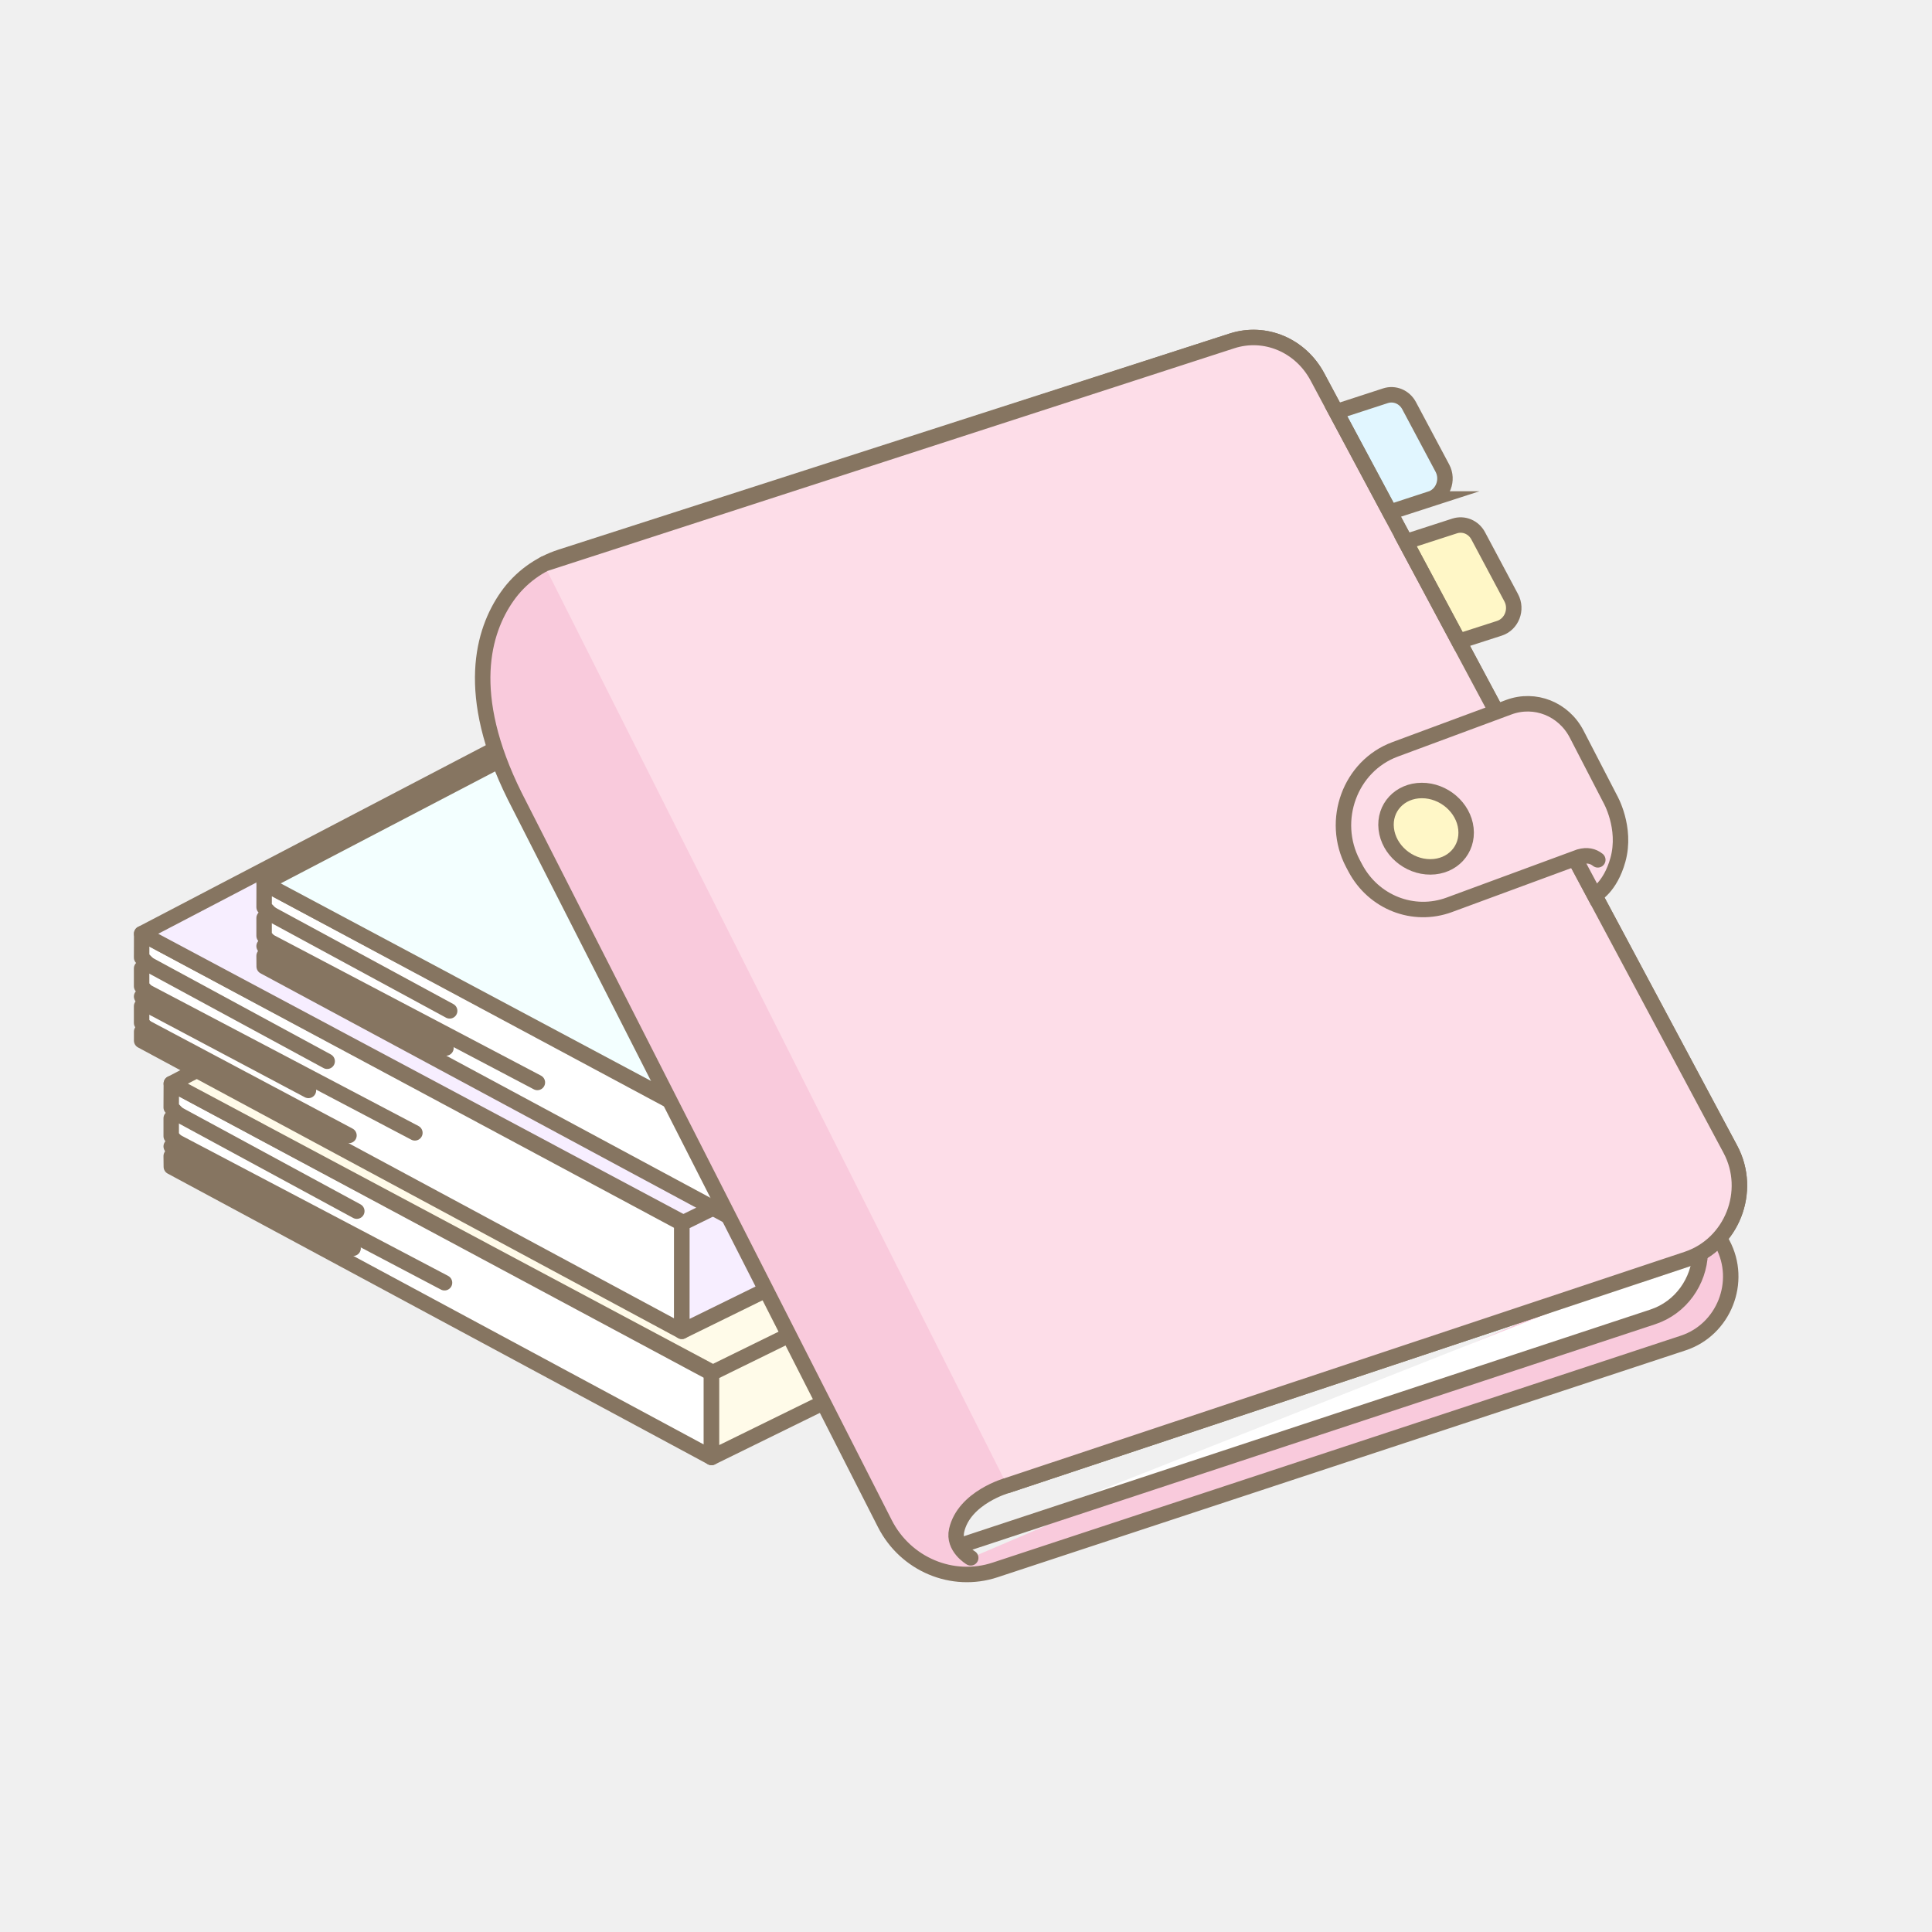
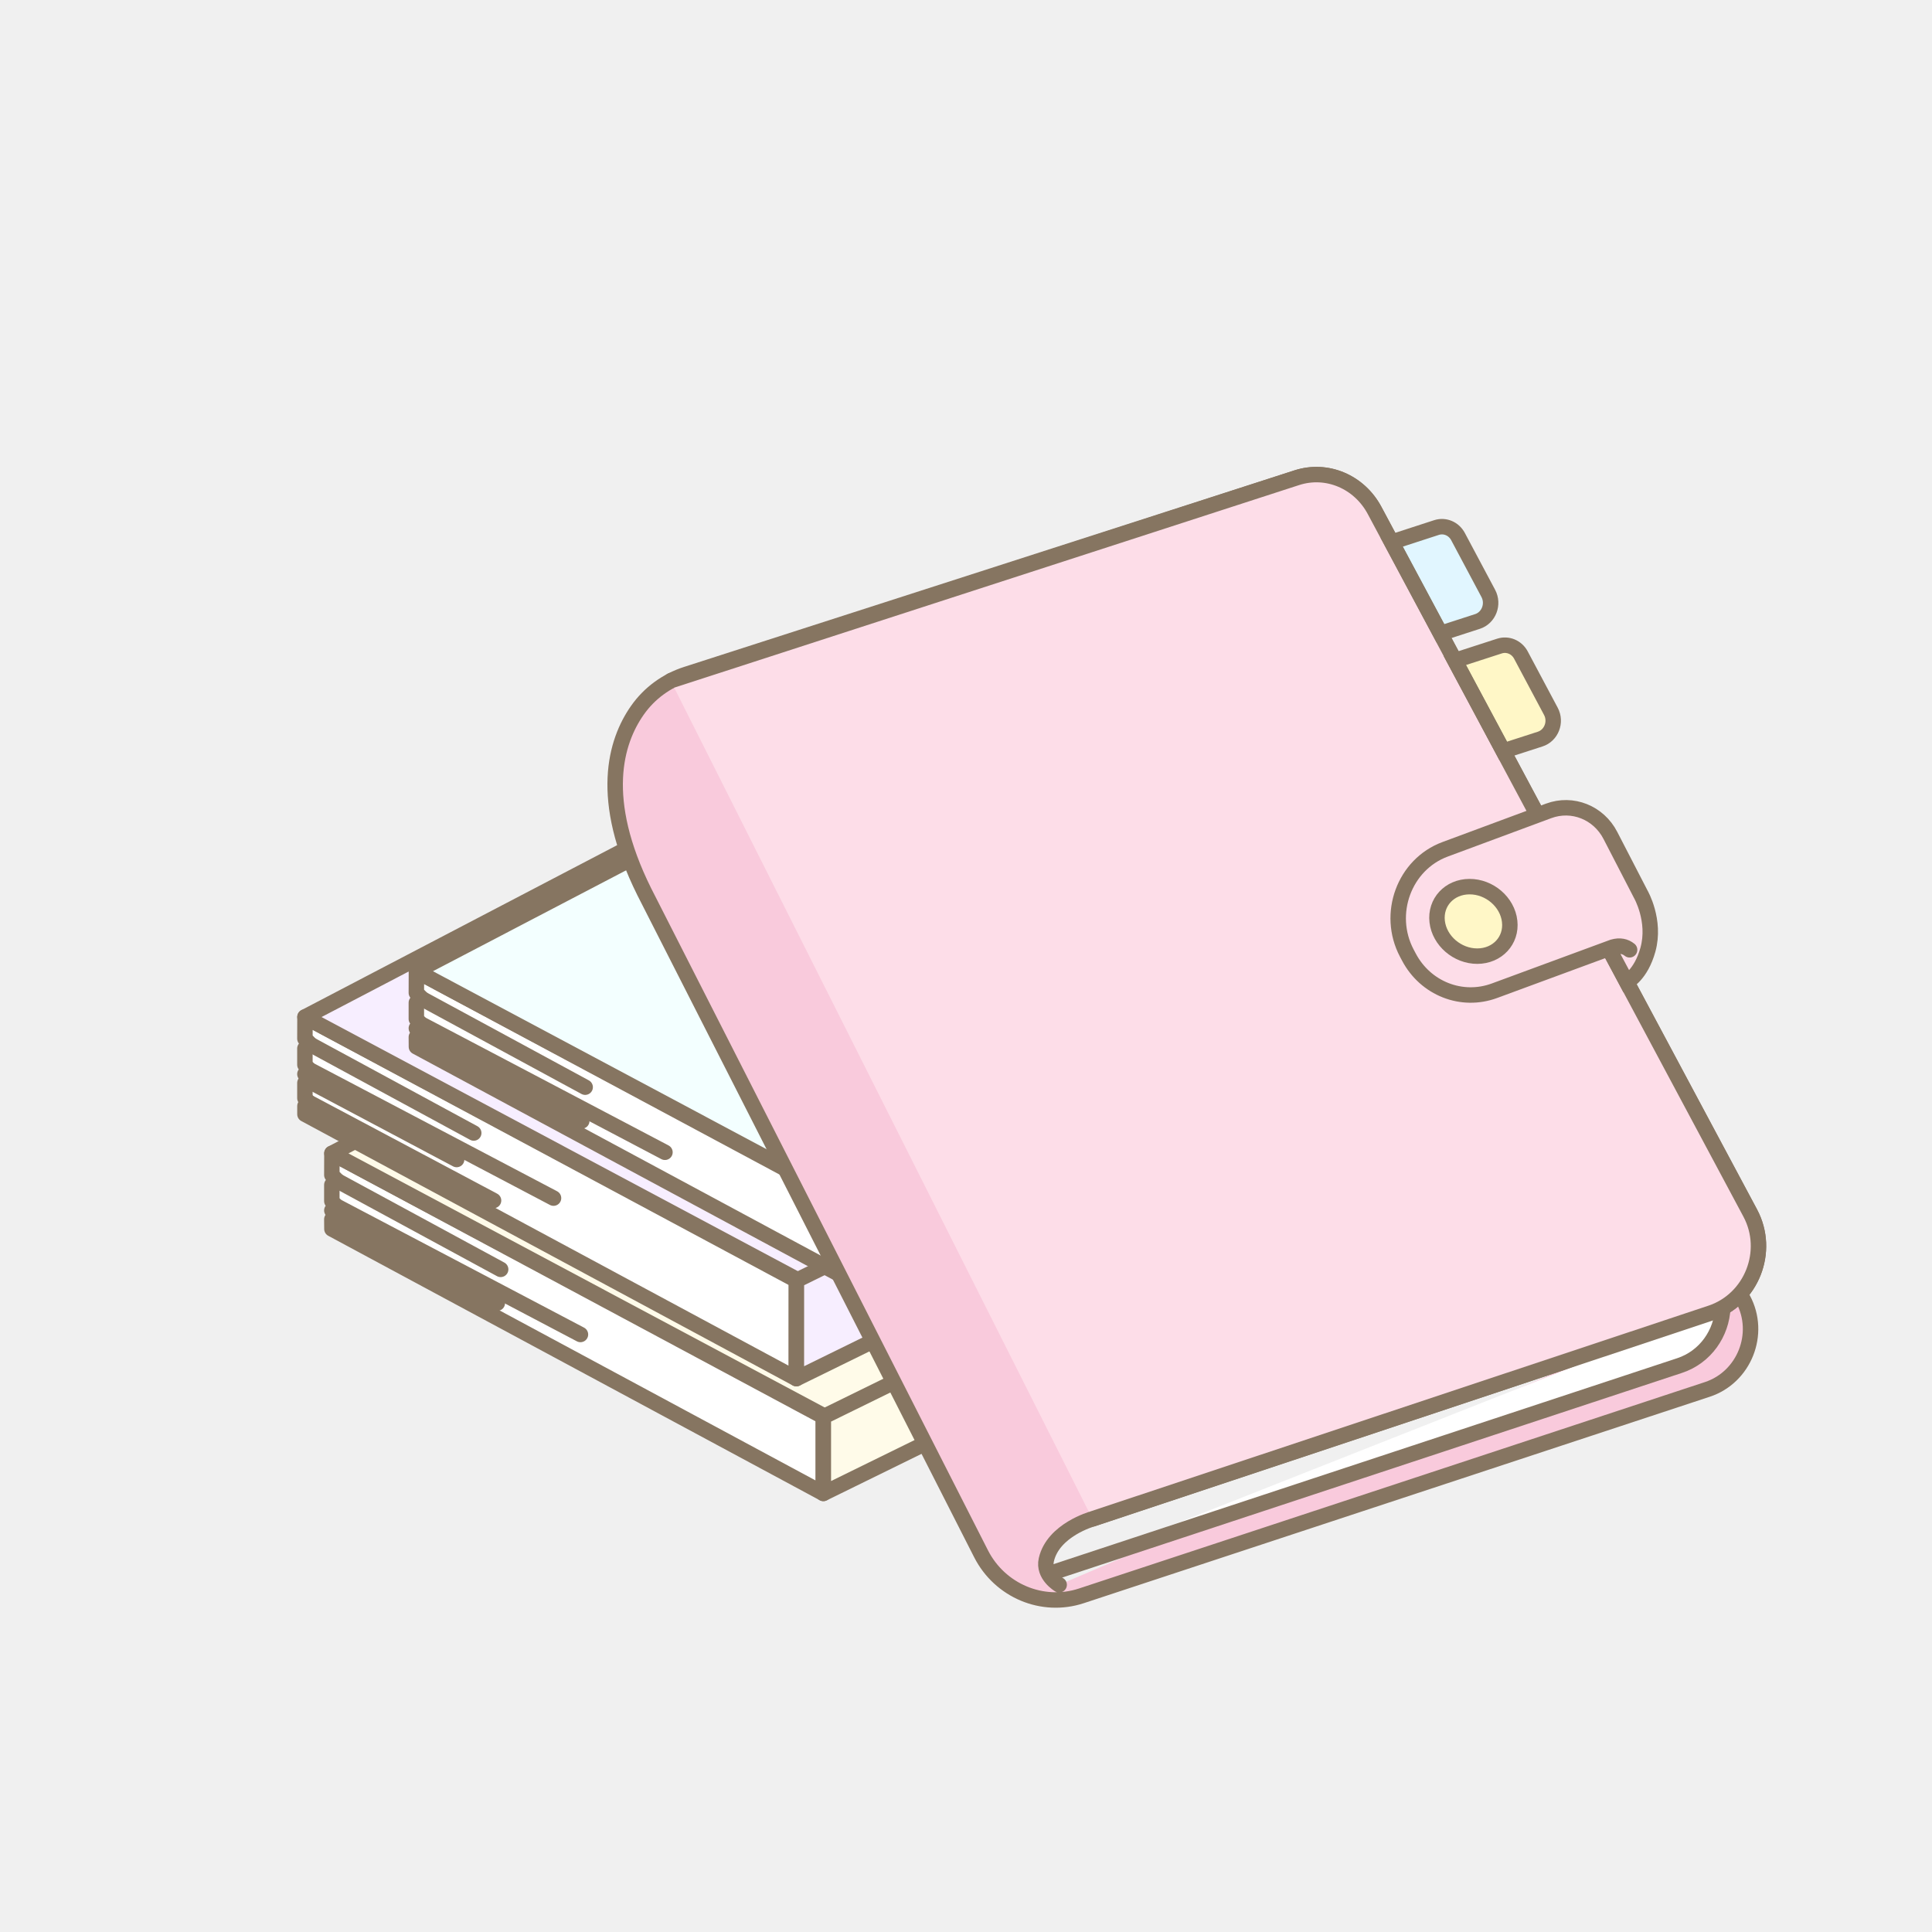
<svg xmlns="http://www.w3.org/2000/svg" id="Layer_1" data-name="Layer 1" viewBox="0 0 500 500">
  <g>
-     <polygon points="44.34 280.43 44.31 286.6 45.97 288.31 44.31 289.41 44.31 294.03 45.49 295.38 44.31 296.68 45.32 298.62 44.31 299.19 44.34 301.96 184.14 377.18 184.14 355.37 44.34 280.43" fill="#fff" stroke="#867561" stroke-linecap="round" stroke-linejoin="round" stroke-width="4" />
+     <polygon points="85.9 298.48 85.88 304.09 87.39 305.64 85.88 306.64 85.88 310.85 86.95 312.07 85.88 313.26 86.8 315.02 85.88 315.55 85.9 318.06 213.08 386.49 213.08 366.65 85.9 298.48" fill="#fff" stroke="#867561" stroke-linecap="round" stroke-linejoin="round" stroke-width="4" />
    <g>
-       <polygon points="184.81 355.38 44.34 280.43 224.06 186.54 363.78 267.21 184.81 355.38" fill="#fffbe9" stroke="#867561" stroke-linecap="round" stroke-linejoin="round" stroke-width="4" />
-       <polygon points="363.78 289.01 184.14 377.19 184.14 355.38 363.78 267.21 363.78 289.01" fill="#fffbe9" stroke="#867561" stroke-linecap="round" stroke-linejoin="round" stroke-width="4" />
+       <polygon points="213.69 366.66 85.9 298.48 249.4 213.06 376.51 286.45 213.69 366.66" fill="#fffbe9" stroke="#867561" stroke-linecap="round" stroke-linejoin="round" stroke-width="4" />
+       <polygon points="376.51 306.29 213.08 386.5 213.08 366.66 376.51 286.45 376.51 306.29" fill="#fffbe9" stroke="#867561" stroke-linecap="round" stroke-linejoin="round" stroke-width="4" />
    </g>
-     <line x1="45.97" y1="288.31" x2="92.34" y2="313.44" fill="#fff6cc" stroke="#867561" stroke-linecap="round" stroke-linejoin="round" stroke-width="4" />
-     <line x1="45.49" y1="295.38" x2="115.04" y2="331.97" fill="#fff6cc" stroke="#867561" stroke-linecap="round" stroke-linejoin="round" stroke-width="4" />
-     <line x1="45.32" y1="298.62" x2="91.38" y2="323.05" fill="#fff6cc" stroke="#867561" stroke-linecap="round" stroke-linejoin="round" stroke-width="4" />
+     <line x1="87.39" y1="305.64" x2="129.57" y2="328.51" fill="#fff6cc" stroke="#867561" stroke-linecap="round" stroke-linejoin="round" stroke-width="4" />
+     <line x1="86.95" y1="312.07" x2="150.22" y2="345.36" fill="#fff6cc" stroke="#867561" stroke-linecap="round" stroke-linejoin="round" stroke-width="4" />
+     <line x1="86.8" y1="315.02" x2="128.7" y2="337.25" fill="#fff6cc" stroke="#867561" stroke-linecap="round" stroke-linejoin="round" stroke-width="4" />
  </g>
  <g>
-     <polygon points="36.67 241.64 36.65 247.81 38.3 249.52 36.65 250.62 36.65 255.24 37.82 256.59 36.65 257.89 37.65 259.82 36.65 260.4 36.65 264.73 37.65 265.86 36.66 266.98 36.66 269.31 176.46 344.54 176.47 316.58 36.67 241.64" fill="#fff" stroke="#867561" stroke-linecap="round" stroke-linejoin="round" stroke-width="4" />
+     <polygon points="78.93 263.19 78.91 268.8 80.41 270.35 78.91 271.35 78.91 275.56 79.98 276.78 78.91 277.97 79.82 279.73 78.91 280.26 78.91 284.2 79.82 285.22 78.92 286.24 78.92 288.36 206.1 356.79 206.11 331.36 78.93 263.19" fill="#fff" stroke="#867561" stroke-linecap="round" stroke-linejoin="round" stroke-width="4" />
    <g>
-       <polygon points="177.14 316.59 36.67 241.64 216.4 147.75 356.11 228.42 177.14 316.59" fill="#f7eeff" stroke="#867561" stroke-linecap="round" stroke-linejoin="round" stroke-width="4" />
-       <polygon points="356.1 256.36 176.46 344.54 176.47 316.59 356.11 228.42 356.1 256.36" fill="#f7eeff" stroke="#867561" stroke-linecap="round" stroke-linejoin="round" stroke-width="4" />
+       <polygon points="206.72 331.37 78.93 263.19 242.43 177.77 369.53 251.16 206.72 331.37" fill="#f7eeff" stroke="#867561" stroke-linecap="round" stroke-linejoin="round" stroke-width="4" />
+       <polygon points="369.52 276.58 206.1 356.79 206.11 331.37 369.53 251.16 369.52 276.58" fill="#f7eeff" stroke="#867561" stroke-linecap="round" stroke-linejoin="round" stroke-width="4" />
    </g>
-     <line x1="38.3" y1="249.52" x2="84.67" y2="274.65" fill="#fff6cc" stroke="#867561" stroke-linecap="round" stroke-linejoin="round" stroke-width="4" />
-     <line x1="37.82" y1="256.59" x2="107.37" y2="293.18" fill="#fff6cc" stroke="#867561" stroke-linecap="round" stroke-linejoin="round" stroke-width="4" />
-     <line x1="37.65" y1="259.82" x2="79.82" y2="282.2" fill="#fff6cc" stroke="#867561" stroke-linecap="round" stroke-linejoin="round" stroke-width="4" />
-     <line x1="37.65" y1="265.86" x2="90.31" y2="293.85" fill="#fff6cc" stroke="#867561" stroke-linecap="round" stroke-linejoin="round" stroke-width="4" />
+     <line x1="80.41" y1="270.35" x2="122.6" y2="293.22" fill="#fff6cc" stroke="#867561" stroke-linecap="round" stroke-linejoin="round" stroke-width="4" />
+     <line x1="79.98" y1="276.78" x2="143.25" y2="310.07" fill="#fff6cc" stroke="#867561" stroke-linecap="round" stroke-linejoin="round" stroke-width="4" />
+     <line x1="79.82" y1="279.73" x2="118.18" y2="300.08" fill="#fff6cc" stroke="#867561" stroke-linecap="round" stroke-linejoin="round" stroke-width="4" />
+     <line x1="79.82" y1="285.22" x2="127.73" y2="310.69" fill="#fff6cc" stroke="#867561" stroke-linecap="round" stroke-linejoin="round" stroke-width="4" />
  </g>
  <g>
-     <polygon points="68.37 228.6 68.35 234.77 70 236.48 68.35 237.58 68.35 242.2 69.52 243.55 68.35 244.85 69.35 246.79 68.35 247.37 68.37 250.13 208.17 325.35 208.17 303.55 68.37 228.6" fill="#fff" stroke="#867561" stroke-linecap="round" stroke-linejoin="round" stroke-width="4" />
+     <polygon points="107.77 251.33 107.75 256.94 109.25 258.49 107.75 259.49 107.75 263.7 108.82 264.93 107.75 266.11 108.66 267.87 107.75 268.4 107.77 270.91 234.95 339.34 234.95 319.51 107.77 251.33" fill="#fff" stroke="#867561" stroke-linecap="round" stroke-linejoin="round" stroke-width="4" />
    <g>
-       <polygon points="208.84 303.55 68.37 228.6 248.1 134.71 387.81 215.38 208.84 303.55" fill="#f3ffff" stroke="#867561" stroke-linecap="round" stroke-linejoin="round" stroke-width="4" />
-       <polygon points="387.81 237.19 208.17 325.36 208.17 303.55 387.81 215.38 387.81 237.19" fill="#f3ffff" stroke="#867561" stroke-linecap="round" stroke-linejoin="round" stroke-width="4" />
+       <polygon points="235.56 319.51 107.77 251.33 271.27 165.92 398.37 239.3 235.56 319.51" fill="#f3ffff" stroke="#867561" stroke-linecap="round" stroke-linejoin="round" stroke-width="4" />
+       <polygon points="398.37 259.14 234.95 339.35 234.95 319.51 398.37 239.3 398.37 259.14" fill="#f3ffff" stroke="#867561" stroke-linecap="round" stroke-linejoin="round" stroke-width="4" />
    </g>
-     <line x1="70" y1="236.48" x2="116.37" y2="261.61" fill="#fff6cc" stroke="#867561" stroke-linecap="round" stroke-linejoin="round" stroke-width="4" />
-     <line x1="69.52" y1="243.55" x2="139.07" y2="280.14" fill="#fff6cc" stroke="#867561" stroke-linecap="round" stroke-linejoin="round" stroke-width="4" />
-     <line x1="69.35" y1="246.79" x2="115.41" y2="271.22" fill="#fff6cc" stroke="#867561" stroke-linecap="round" stroke-linejoin="round" stroke-width="4" />
+     <line x1="109.25" y1="258.49" x2="151.44" y2="281.36" fill="#fff6cc" stroke="#867561" stroke-linecap="round" stroke-linejoin="round" stroke-width="4" />
+     <line x1="108.82" y1="264.93" x2="172.09" y2="298.21" fill="#fff6cc" stroke="#867561" stroke-linecap="round" stroke-linejoin="round" stroke-width="4" />
+     <line x1="108.66" y1="267.87" x2="150.56" y2="290.1" fill="#fff6cc" stroke="#867561" stroke-linecap="round" stroke-linejoin="round" stroke-width="4" />
  </g>
  <g>
-     <path d="M251.22,403.17s-4.65-2.71-3.64-7.12c1.94-8.52,13.1-11.62,13.1-11.62l175.93-58.57c11.59-3.86,17.02-17.58,11.21-28.45l-106.87-199.89c-4.37-8.18-13.56-12.05-22.09-9.31l-173.69,55.93c-5.59,1.8-10.5,5.34-13.93,10.24-6.23,8.89-11.17,25.17,1.95,51.61l95.81,188.32c5.37,10.55,17.48,15.64,28.52,11.99l178.1-58.73c10.51-3.47,15.43-15.86,10.17-25.67l-.78-1.58" fill="#f9cadc" stroke="#867561" stroke-linecap="round" stroke-miterlimit="10" stroke-width="4" />
-     <path d="M140.71,145.98l178.15-57.75c8.53-2.75,17.72,1.13,22.09,9.31l106.87,199.89c5.81,10.87.38,24.59-11.21,28.45l-175.93,58.57" fill="#fddde8" stroke="#867561" stroke-miterlimit="10" />
-     <path d="M248.2,400.09l179.54-59.28c7.35-2.43,11.97-9.23,12.27-16.46" fill="#fff" stroke="#867561" stroke-miterlimit="10" stroke-width="4" />
-     <path d="M370.24,129.13l-10.53,3.41-13.91-25.97,12.75-4.15c2.37-.77,4.91.3,6.12,2.56l8.62,16.18c1.63,3.06.14,6.93-3.06,7.97Z" fill="#e1f6ff" stroke="#867561" stroke-miterlimit="10" stroke-width="4" />
-     <path d="M388.04,162.6l-10.49,3.38-13.79-25.75,12.7-4.11c2.36-.76,4.89.3,6.09,2.54l8.55,16.04c1.62,3.03.13,6.87-3.06,7.9Z" fill="#fff7c7" stroke="#867561" stroke-miterlimit="10" stroke-width="4" />
-     <path d="M140.88,145.92l177.97-57.7c8.53-2.75,17.72,1.13,22.09,9.31l106.87,199.89c5.81,10.87.38,24.59-11.21,28.45l-175.93,58.57" fill="none" stroke="#867561" stroke-linecap="round" stroke-miterlimit="10" stroke-width="4" />
-     <path d="M407.59,222.18l5.09,9.53s4.04-1.98,6.04-9.21c2.3-8.32-2.04-15.8-2.04-15.8l-8.64-16.71c-3.37-6.51-10.81-9.47-17.56-6.97l-29.45,10.92c-11.62,4.31-16.78,18.36-10.9,29.52l.59,1.12c4.73,8.97,15.04,13.02,24.35,9.59l33.69-12.42c1.99-.56,3.51-.21,4.75.78" fill="#fddde8" stroke="#867561" stroke-linecap="round" stroke-miterlimit="10" stroke-width="4" />
-     <path d="M379.38,214.44c.61,5.46-3.5,9.89-9.19,9.91-5.69.02-10.8-4.38-11.43-9.84-.63-5.46,3.49-9.91,9.19-9.93,5.7-.02,10.82,4.4,11.43,9.86Z" fill="#fff7c7" stroke="#867561" stroke-miterlimit="10" stroke-width="4" />
+     <path d="M274.11,410.14s-4.23-2.46-3.32-6.47c1.76-7.75,11.92-10.57,11.92-10.57l160.04-53.28c10.55-3.51,15.48-15.99,10.2-25.88l-97.22-181.84c-3.98-7.44-12.34-10.97-20.1-8.47l-158.01,50.88c-5.08,1.64-9.55,4.86-12.67,9.32-5.66,8.08-10.16,22.9,1.78,46.95l87.16,171.32c4.88,9.6,15.9,14.22,25.95,10.91l162.02-53.43c9.56-3.15,14.04-14.43,9.25-23.35l-.71-1.44" fill="#f9cadc" stroke="#867561" stroke-linecap="round" stroke-miterlimit="10" stroke-width="4" />
+     <path d="M173.57,176.16l162.06-52.54c7.76-2.5,16.12,1.03,20.1,8.47l97.22,181.84c5.29,9.89.35,22.37-10.2,25.88l-160.04,53.28" fill="#fddde8" stroke="#867561" stroke-miterlimit="10" />
+     <path d="M271.36,407.33l163.33-53.93c6.69-2.21,10.89-8.39,11.17-14.97" fill="#fff" stroke="#867561" stroke-miterlimit="10" stroke-width="4" />
+     <path d="M382.39,160.83l-9.58,3.1-12.65-23.63,11.6-3.77c2.15-.7,4.47.27,5.57,2.33l7.84,14.72c1.48,2.78.13,6.3-2.78,7.25Z" fill="#e1f6ff" stroke="#867561" stroke-miterlimit="10" stroke-width="4" />
+     <path d="M398.58,191.28l-9.54,3.08-12.54-23.42,11.56-3.74c2.14-.69,4.45.27,5.54,2.31l7.77,14.59c1.47,2.76.12,6.25-2.79,7.18Z" fill="#fff7c7" stroke="#867561" stroke-miterlimit="10" stroke-width="4" />
+     <path d="M173.73,176.11l161.91-52.49c7.76-2.5,16.12,1.03,20.1,8.47l97.22,181.84c5.29,9.89.35,22.37-10.2,25.88l-160.04,53.28" fill="none" stroke="#867561" stroke-linecap="round" stroke-miterlimit="10" stroke-width="4" />
+     <path d="M416.36,245.49l4.63,8.67s3.67-1.8,5.49-8.38c2.09-7.57-1.86-14.37-1.86-14.37l-7.86-15.21c-3.06-5.93-9.84-8.62-15.98-6.34l-26.79,9.94c-10.57,3.92-15.27,16.7-9.91,26.86l.54,1.02c4.3,8.16,13.68,11.85,22.15,8.72l30.65-11.3c1.81-.51,3.2-.19,4.32.71" fill="#fddde8" stroke="#867561" stroke-linecap="round" stroke-miterlimit="10" stroke-width="4" />
+     <path d="M390.7,238.44c.56,4.96-3.19,8.99-8.36,9.01-5.17.02-9.83-3.99-10.4-8.95-.57-4.97,3.17-9.02,8.36-9.04s9.84,4,10.4,8.97Z" fill="#fff7c7" stroke="#867561" stroke-miterlimit="10" stroke-width="4" />
  </g>
</svg>
